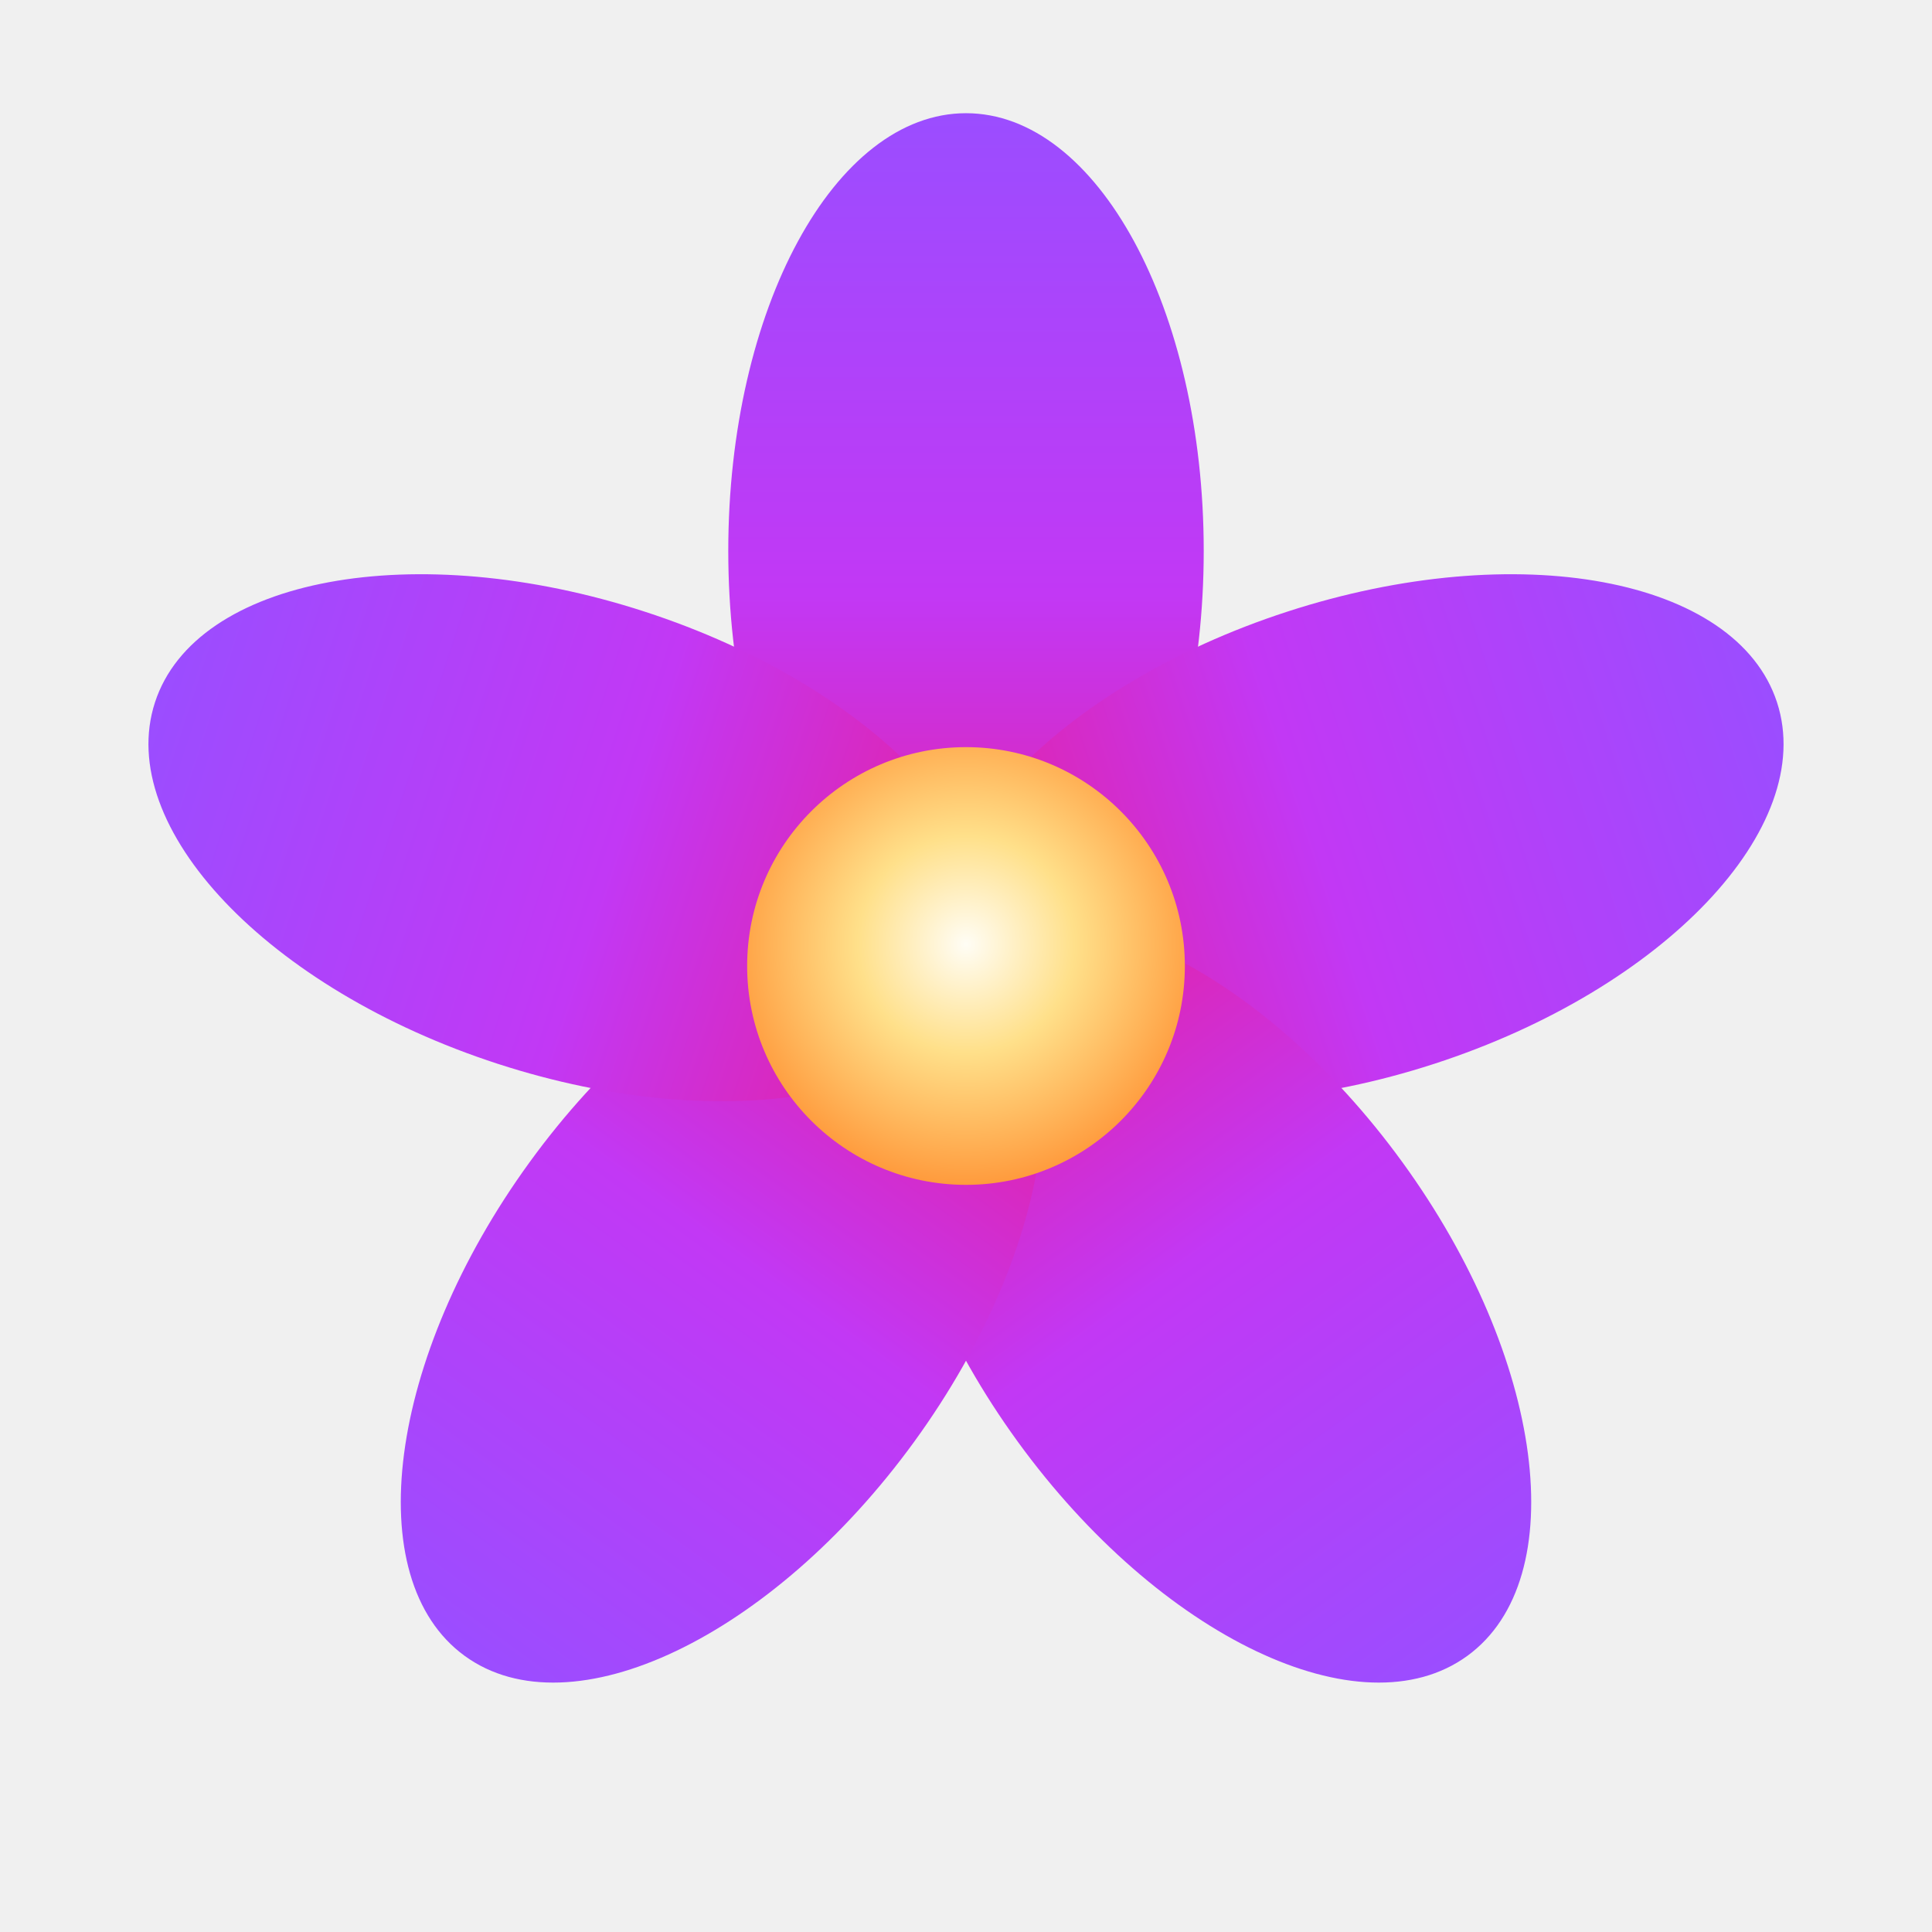
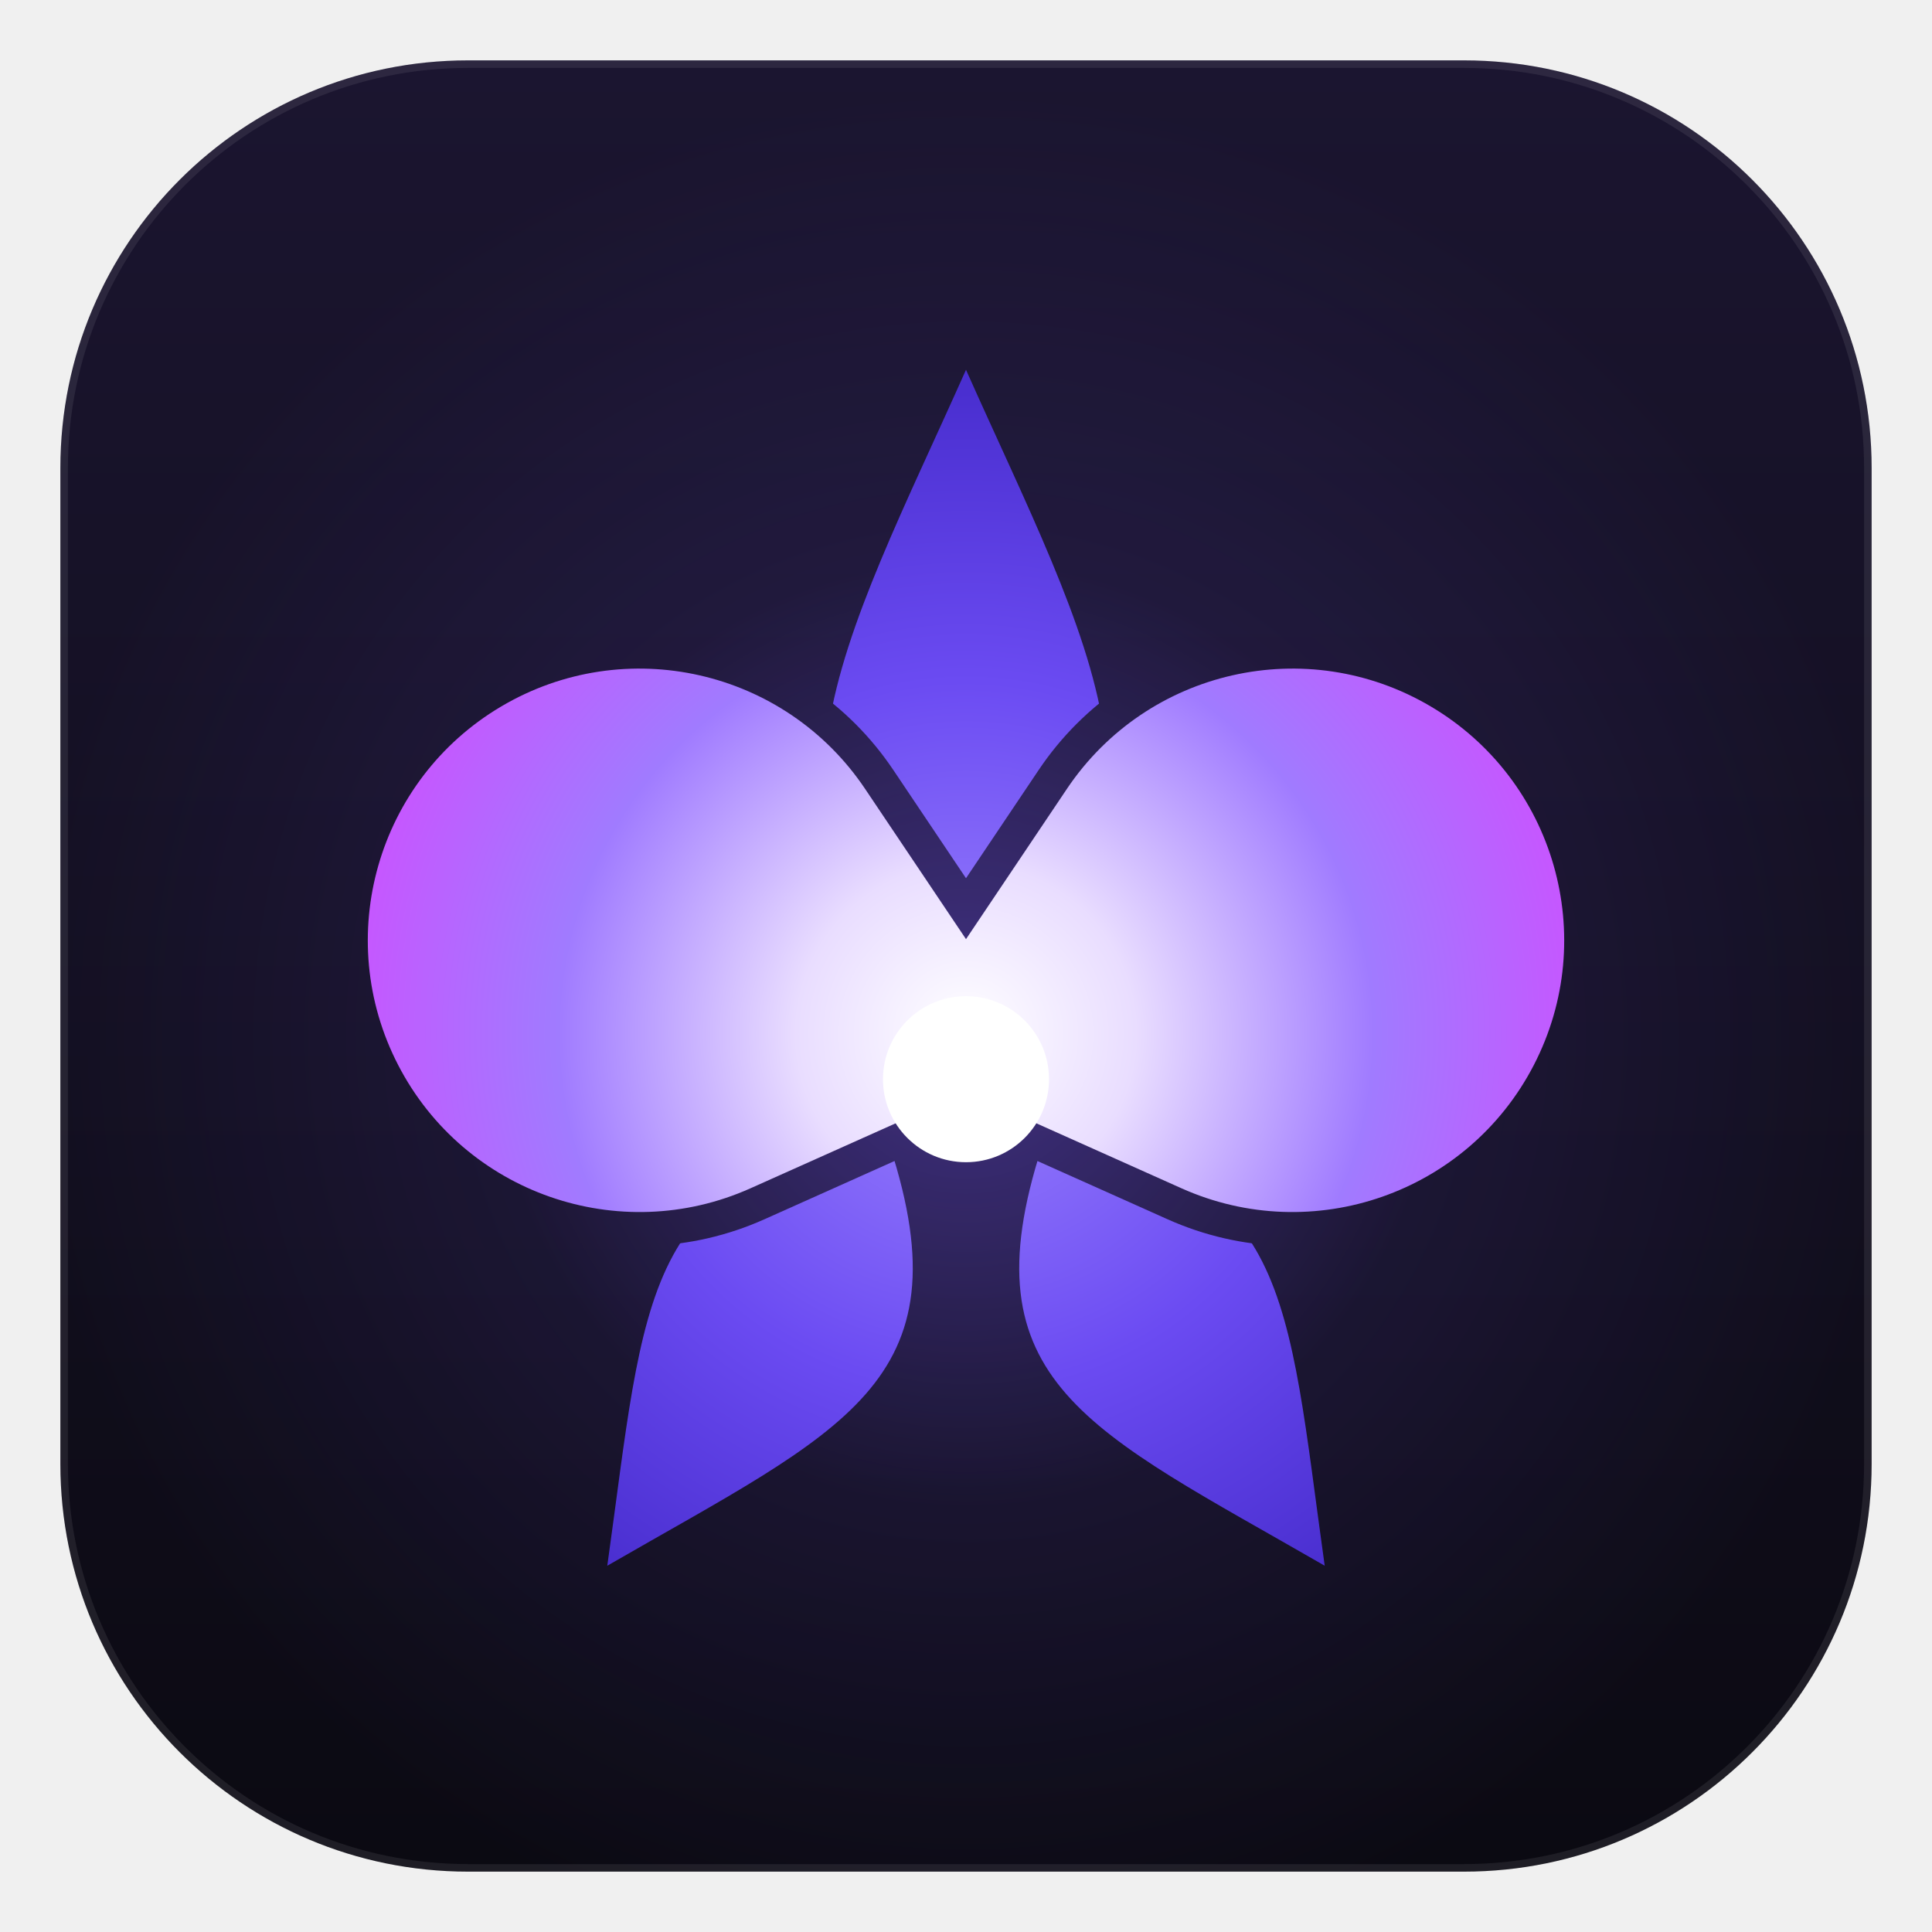
- <svg xmlns="http://www.w3.org/2000/svg" viewBox="0 0 512 512" width="512" height="512">
+ <svg xmlns="http://www.w3.org/2000/svg" xmlns:xlink="http://www.w3.org/1999/xlink" viewBox="0 0 512 512" width="512" height="512">
  <defs>
-     <linearGradient id="ol-petal" x1="0" y1="0" x2="0" y2="1">
-       <stop offset="0%" stop-color="#9B4DFF" />
-       <stop offset="55%" stop-color="#C238F5" />
-       <stop offset="100%" stop-color="#E81E9B" />
+     <linearGradient id="ol-tile" x1="0" y1="0" x2="0" y2="1">
+       <stop offset="0" stop-color="#1B1530" />
+       <stop offset="1" stop-color="#0B0A12" />
    </linearGradient>
-     <radialGradient id="ol-core" cx="50%" cy="45%" r="55%">
-       <stop offset="0%" stop-color="#FFFDF5" />
-       <stop offset="45%" stop-color="#FFE08A" />
-       <stop offset="100%" stop-color="#FF9B3D" />
+     <radialGradient id="ol-glow" cx="256" cy="274" r="250" gradientUnits="userSpaceOnUse">
+       <stop offset="0" stop-color="#7C5CFF" stop-opacity="0.45" />
+       <stop offset="0.5" stop-color="#7C5CFF" stop-opacity="0.1" />
+       <stop offset="1" stop-color="#7C5CFF" stop-opacity="0" />
    </radialGradient>
+     <radialGradient id="ol-petal" cx="0" cy="0" r="180" gradientUnits="userSpaceOnUse">
+       <stop offset="0" stop-color="#FFFFFF" />
+       <stop offset="0.25" stop-color="#E9DDFF" />
+       <stop offset="0.6" stop-color="#A07BFF" />
+       <stop offset="1" stop-color="#D24BFF" />
+     </radialGradient>
+     <radialGradient id="ol-sepal" cx="0" cy="0" r="170" gradientUnits="userSpaceOnUse">
+       <stop offset="0" stop-color="#9C84FF" />
+       <stop offset="0.55" stop-color="#6B4BF2" />
+       <stop offset="1" stop-color="#4A2FD0" />
+     </radialGradient>
+     <g id="ol-petals">
+       <path d="M10.71 9.02L55.05 -43.6A72 72 0 1 0 -55.05 -43.6L-10.71 9.02A14 14 0 0 0 10.71 9.02Z" transform="rotate(74)" />
+       <path d="M10.71 9.02L55.05 -43.6A72 72 0 1 0 -55.05 -43.6L-10.71 9.02A14 14 0 0 0 10.71 9.02Z" transform="rotate(-74)" />
+     </g>
+     <mask id="ol-behind-petals" maskUnits="userSpaceOnUse" x="-256" y="-274" width="512" height="512">
+       <rect x="-256" y="-274" width="512" height="512" fill="#FFFFFF" />
+       <use xlink:href="#ol-petals" fill="#000000" stroke="#000000" stroke-width="18" stroke-linejoin="round" />
+     </mask>
  </defs>
-   <g fill="url(#ol-petal)">
-     <ellipse cx="256" cy="146" rx="63" ry="116" />
-     <ellipse cx="256" cy="146" rx="63" ry="116" transform="rotate(72 256 256)" />
-     <ellipse cx="256" cy="146" rx="63" ry="116" transform="rotate(144 256 256)" />
-     <ellipse cx="256" cy="146" rx="63" ry="116" transform="rotate(216 256 256)" />
-     <ellipse cx="256" cy="146" rx="63" ry="116" transform="rotate(288 256 256)" />
+   <rect x="16" y="16" width="480" height="480" rx="108" fill="url(#ol-tile)" />
+   <rect x="16" y="16" width="480" height="480" rx="108" fill="url(#ol-glow)" />
+   <rect x="17" y="17" width="478" height="478" rx="107" fill="none" stroke="#FFFFFF" stroke-opacity="0.08" stroke-width="2" />
+   <g transform="translate(256 274)">
+     <g fill="url(#ol-sepal)" mask="url(#ol-behind-petals)">
+       <path d="M0 -14C65.34 -48.74 31.73 -104.74 0 -176C-31.73 -104.74 -65.34 -48.74 0 -14Z" />
+       <path d="M0 -36C52.01 -76.63 31.56 -105.29 0 -170C-31.56 -105.29 -52.01 -76.63 0 -36Z" transform="rotate(146)" />
+       <path d="M0 -36C52.01 -76.63 31.56 -105.29 0 -170C-31.56 -105.29 -52.01 -76.63 0 -36Z" transform="rotate(-146)" />
+     </g>
+     <use xlink:href="#ol-petals" fill="url(#ol-petal)" />
+     <circle cx="0" cy="12" r="22" fill="#FFFFFF" />
  </g>
-   <circle cx="256" cy="256" r="58" fill="url(#ol-core)" />
</svg>
